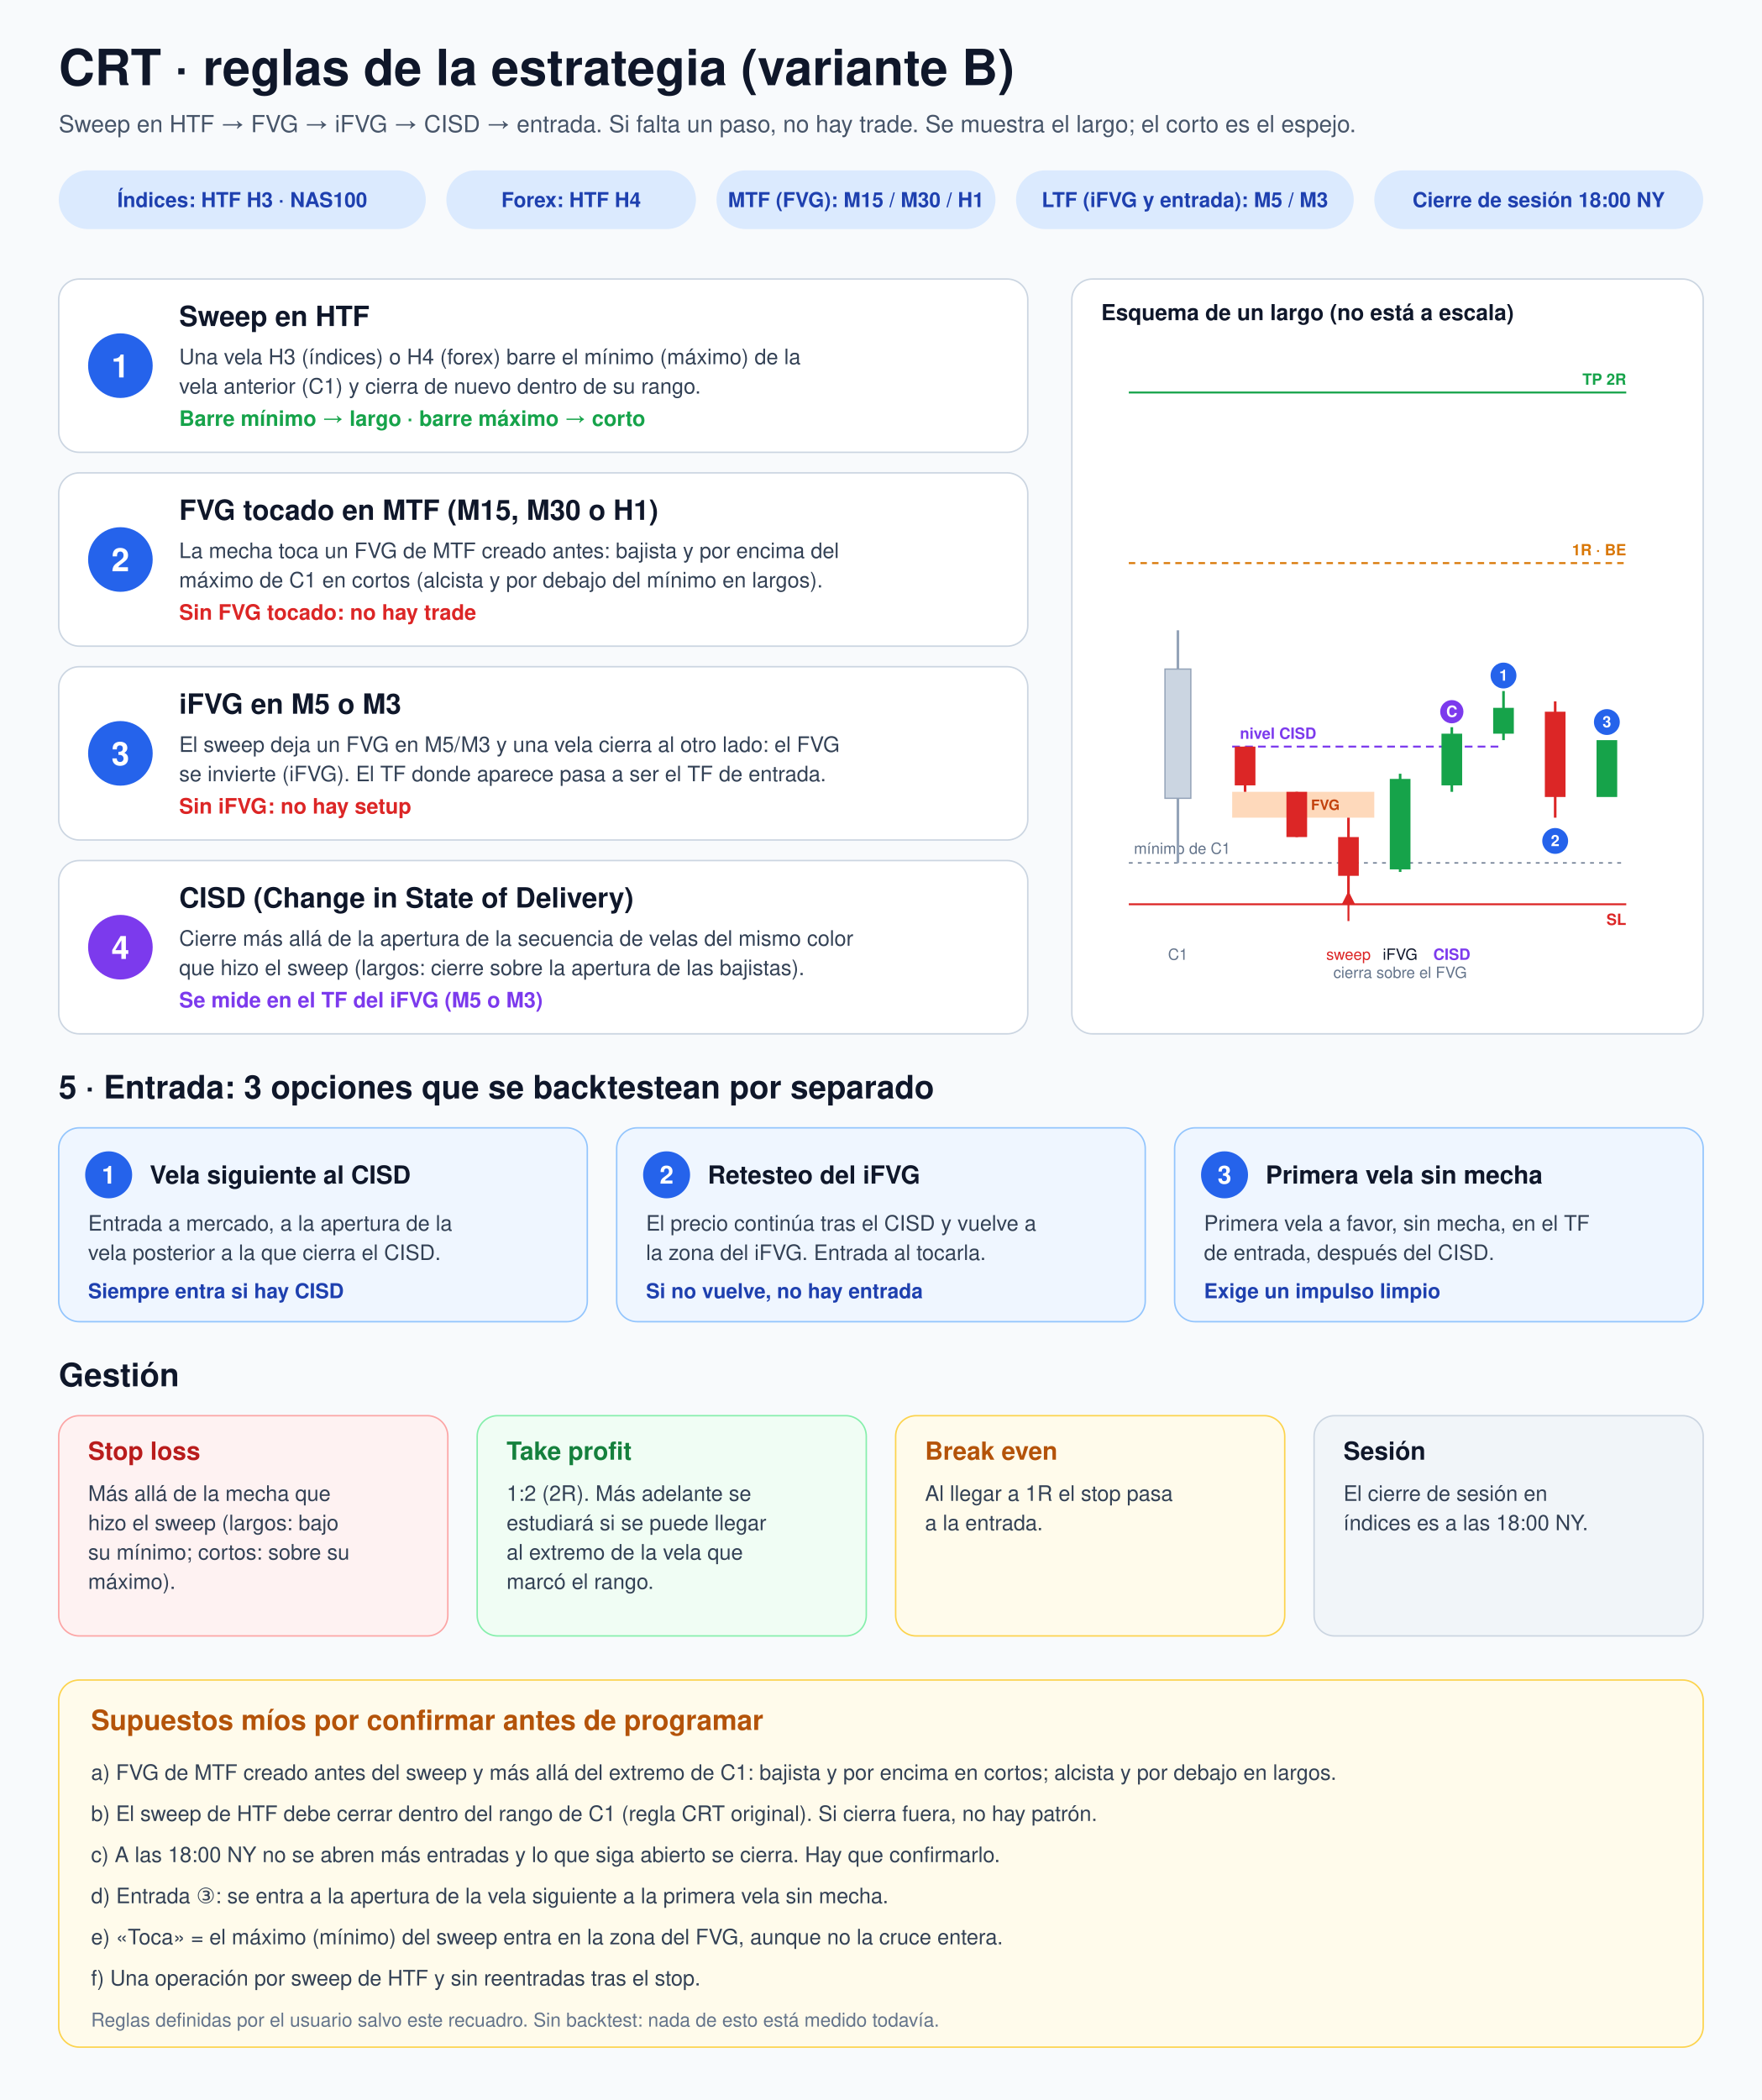
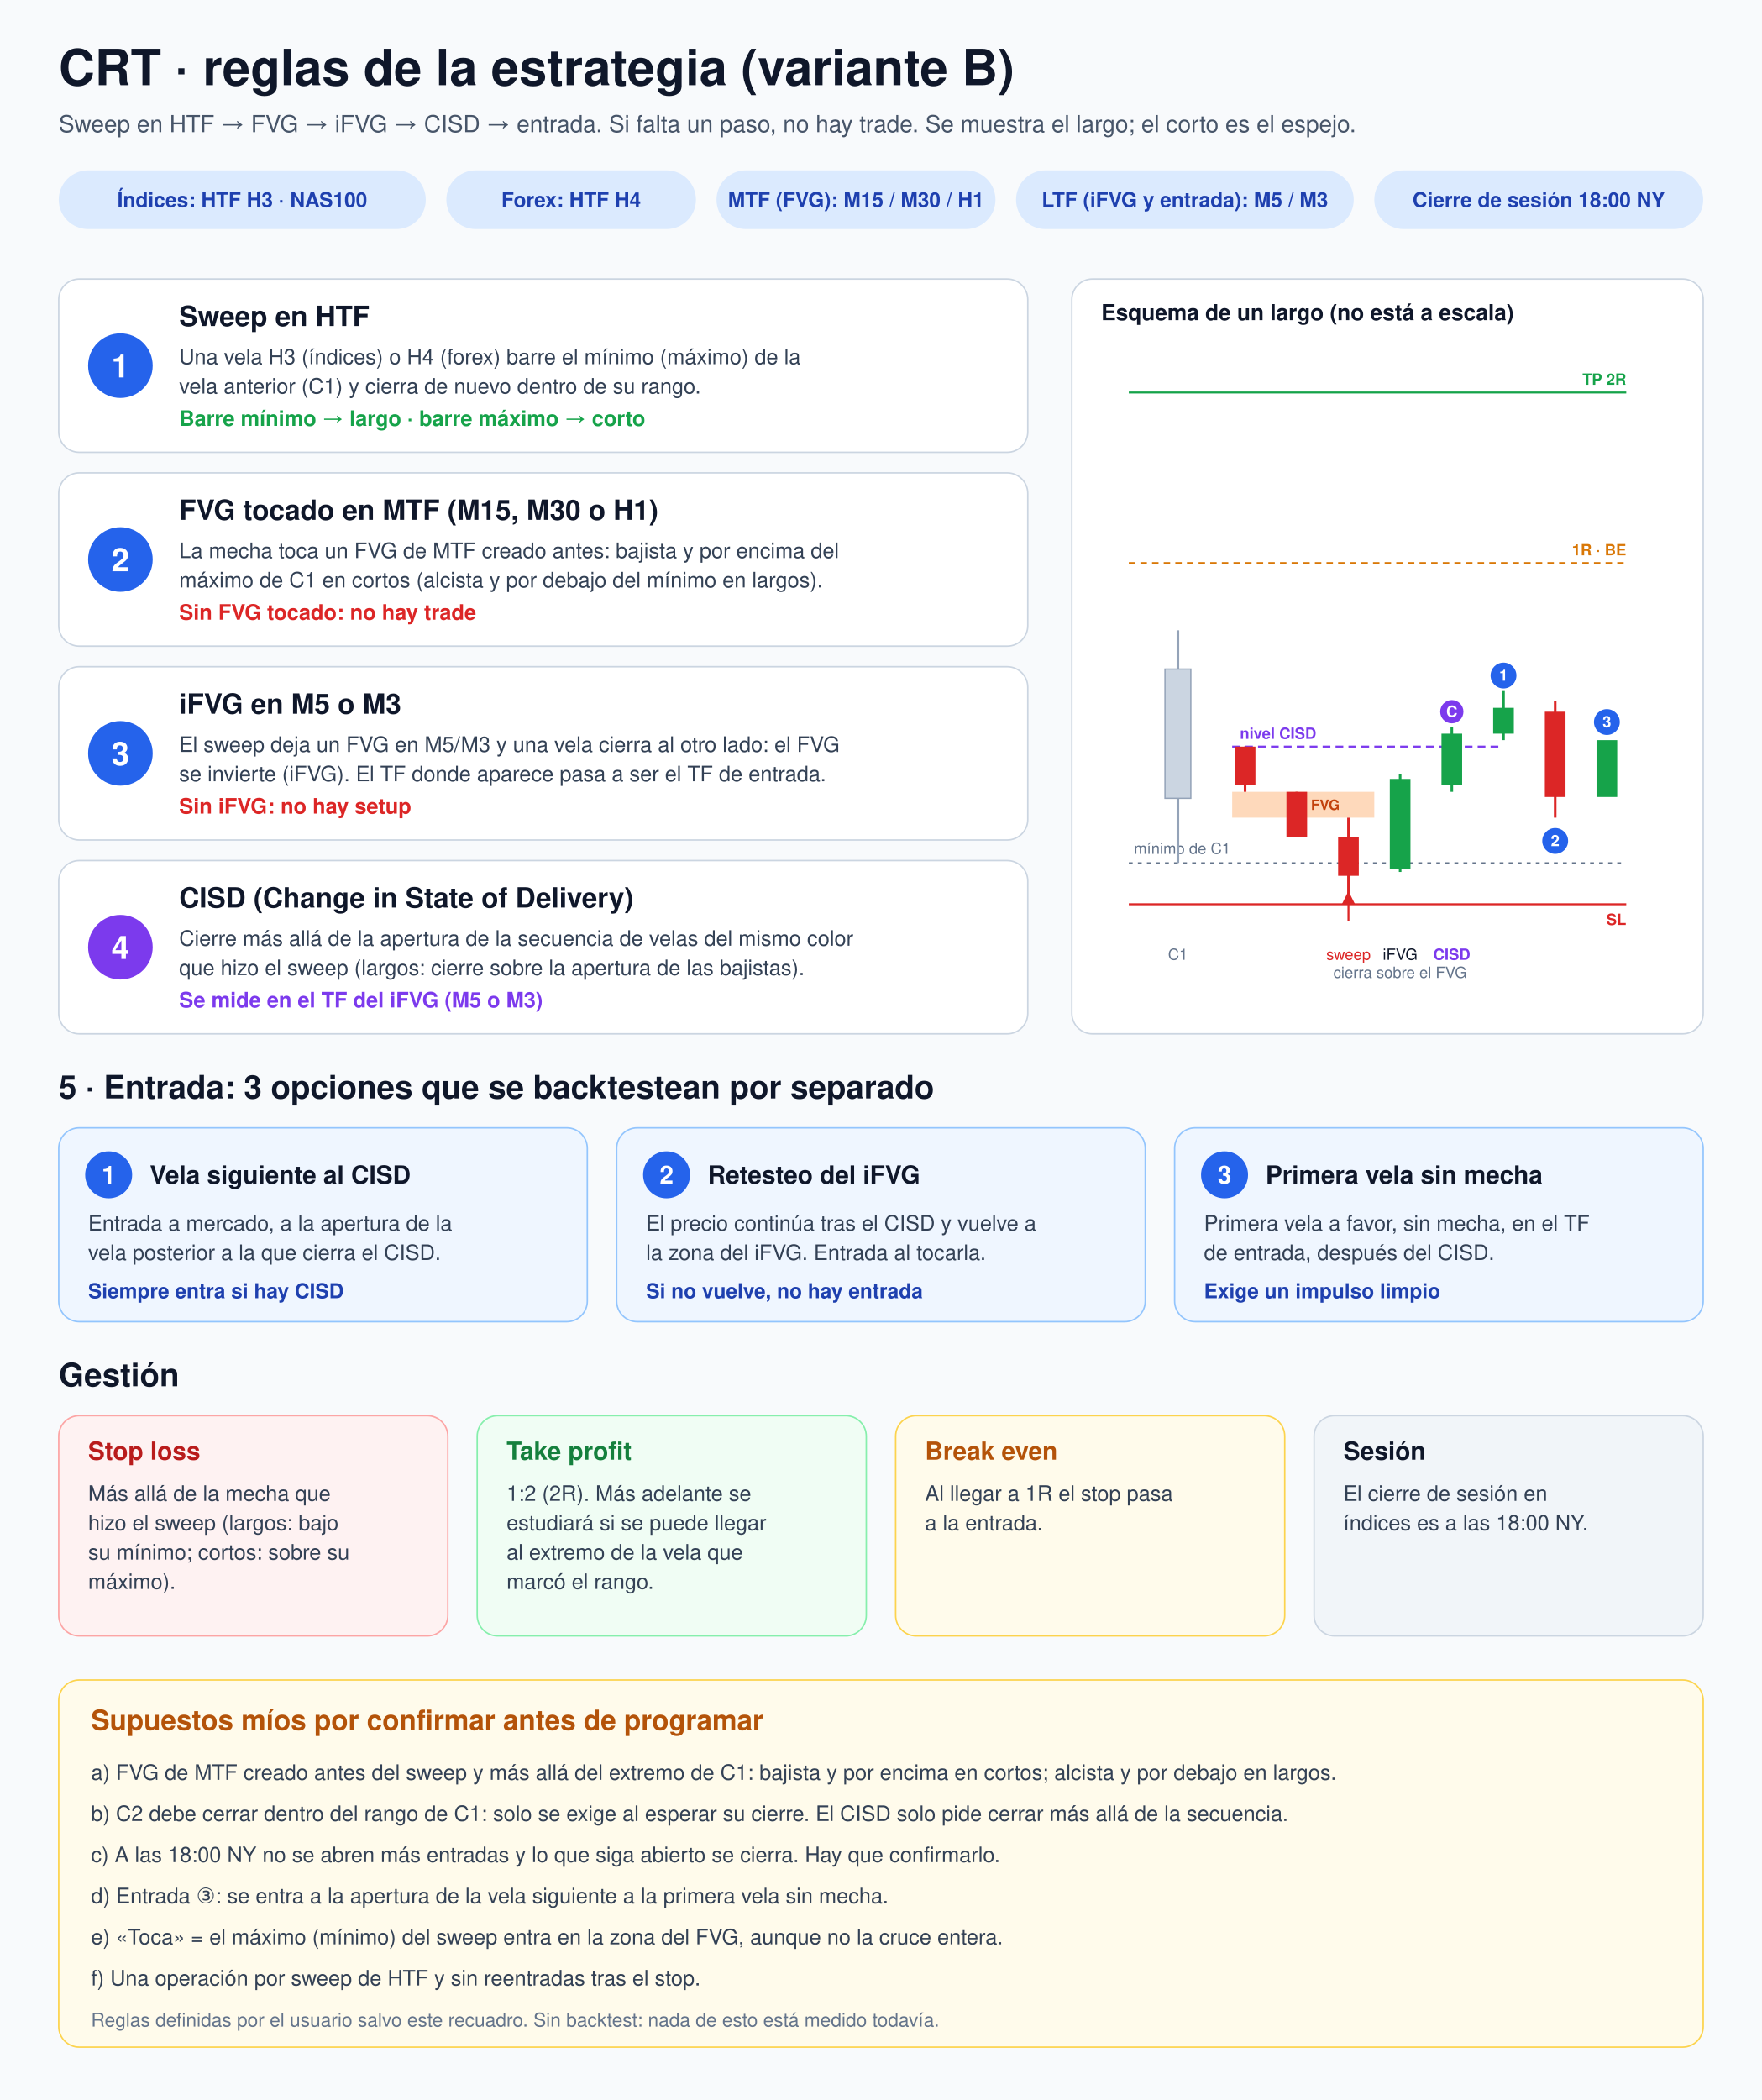
<svg xmlns="http://www.w3.org/2000/svg" viewBox="0 0 1200 1430" width="1200" height="1430" font-family="Segoe UI, Helvetica, Arial, sans-serif">
  <rect width="1200" height="1430" fill="#f8fafc" />
  <text x="40" y="58" font-size="34" font-weight="700" fill="#0f172a">CRT · reglas de la estrategia (variante B)</text>
  <text x="40" y="90" font-size="16" fill="#475569">Sweep en HTF → FVG → iFVG → CISD → entrada. Si falta un paso, no hay trade. Se muestra el largo; el corto es el espejo.</text>
  <g font-size="14" font-weight="600">
    <rect x="40" y="116" width="250" height="40" rx="20" fill="#dbeafe" />
    <text x="165" y="141" text-anchor="middle" fill="#1e40af">Índices: HTF H3 · NAS100</text>
    <rect x="304" y="116" width="170" height="40" rx="20" fill="#dbeafe" />
    <text x="389" y="141" text-anchor="middle" fill="#1e40af">Forex: HTF H4</text>
    <rect x="488" y="116" width="190" height="40" rx="20" fill="#dbeafe" />
    <text x="583" y="141" text-anchor="middle" fill="#1e40af">MTF (FVG): M15 / M30 / H1</text>
    <rect x="692" y="116" width="230" height="40" rx="20" fill="#dbeafe" />
    <text x="807" y="141" text-anchor="middle" fill="#1e40af">LTF (iFVG y entrada): M5 / M3</text>
    <rect x="936" y="116" width="224" height="40" rx="20" fill="#dbeafe" />
    <text x="1048" y="141" text-anchor="middle" fill="#1e40af">Cierre de sesión 18:00 NY</text>
  </g>
  <g>
    <rect x="40" y="190" width="660" height="118" rx="14" fill="#ffffff" stroke="#cbd5e1" />
    <circle cx="82" cy="249" r="22" fill="#2563eb" />
    <text x="82" y="257" text-anchor="middle" font-size="22" font-weight="700" fill="#fff">1</text>
    <text x="122" y="222" font-size="19" font-weight="700" fill="#0f172a">Sweep en HTF</text>
    <text x="122" y="248" font-size="14.5" fill="#334155">Una vela H3 (índices) o H4 (forex) barre el mínimo (máximo) de la</text>
    <text x="122" y="268" font-size="14.5" fill="#334155">vela anterior (C1) y cierra de nuevo dentro de su rango.</text>
    <text x="122" y="290" font-size="14.5" font-weight="600" fill="#16a34a">Barre mínimo → largo · barre máximo → corto</text>
    <rect x="40" y="322" width="660" height="118" rx="14" fill="#ffffff" stroke="#cbd5e1" />
    <circle cx="82" cy="381" r="22" fill="#2563eb" />
    <text x="82" y="389" text-anchor="middle" font-size="22" font-weight="700" fill="#fff">2</text>
    <text x="122" y="354" font-size="19" font-weight="700" fill="#0f172a">FVG tocado en MTF (M15, M30 o H1)</text>
    <text x="122" y="380" font-size="14.5" fill="#334155">La mecha toca un FVG de MTF creado antes: bajista y por encima del</text>
    <text x="122" y="400" font-size="14.5" fill="#334155">máximo de C1 en cortos (alcista y por debajo del mínimo en largos).</text>
    <text x="122" y="422" font-size="14.5" font-weight="600" fill="#dc2626">Sin FVG tocado: no hay trade</text>
    <rect x="40" y="454" width="660" height="118" rx="14" fill="#ffffff" stroke="#cbd5e1" />
    <circle cx="82" cy="513" r="22" fill="#2563eb" />
    <text x="82" y="521" text-anchor="middle" font-size="22" font-weight="700" fill="#fff">3</text>
    <text x="122" y="486" font-size="19" font-weight="700" fill="#0f172a">iFVG en M5 o M3</text>
    <text x="122" y="512" font-size="14.5" fill="#334155">El sweep deja un FVG en M5/M3 y una vela cierra al otro lado: el FVG</text>
    <text x="122" y="532" font-size="14.5" fill="#334155">se invierte (iFVG). El TF donde aparece pasa a ser el TF de entrada.</text>
    <text x="122" y="554" font-size="14.5" font-weight="600" fill="#dc2626">Sin iFVG: no hay setup</text>
    <rect x="40" y="586" width="660" height="118" rx="14" fill="#ffffff" stroke="#cbd5e1" />
    <circle cx="82" cy="645" r="22" fill="#7c3aed" />
    <text x="82" y="653" text-anchor="middle" font-size="22" font-weight="700" fill="#fff">4</text>
    <text x="122" y="618" font-size="19" font-weight="700" fill="#0f172a">CISD (Change in State of Delivery)</text>
    <text x="122" y="644" font-size="14.5" fill="#334155">Cierre más allá de la apertura de la secuencia de velas del mismo color</text>
    <text x="122" y="664" font-size="14.5" fill="#334155">que hizo el sweep (largos: cierre sobre la apertura de las bajistas).</text>
    <text x="122" y="686" font-size="14.5" font-weight="600" fill="#7c3aed">Se mide en el TF del iFVG (M5 o M3)</text>
  </g>
  <rect x="730" y="190" width="430" height="514" rx="14" fill="#ffffff" stroke="#cbd5e1" />
  <text x="750" y="218" font-size="15" font-weight="700" fill="#0f172a">Esquema de un largo (no está a escala)</text>
  <g transform="translate(760,240) scale(0.88)" font-size="12">
    <line x1="10" y1="31" x2="395" y2="31" stroke="#16a34a" stroke-width="1.5" />
    <text x="395" y="25" text-anchor="end" fill="#16a34a" font-weight="700">TP 2R</text>
    <line x1="10" y1="163" x2="395" y2="163" stroke="#d97706" stroke-width="1.5" stroke-dasharray="5 4" />
    <text x="395" y="157" text-anchor="end" fill="#d97706" font-weight="700">1R · BE</text>
    <line x1="10" y1="427" x2="395" y2="427" stroke="#dc2626" stroke-width="1.5" />
    <text x="395" y="443" text-anchor="end" fill="#dc2626" font-weight="700">SL</text>
    <line x1="10" y1="395" x2="395" y2="395" stroke="#64748b" stroke-width="1" stroke-dasharray="3 4" />
    <text x="14" y="388" fill="#64748b">mínimo de C1</text>
    <line x1="90" y1="305" x2="300" y2="305" stroke="#7c3aed" stroke-width="1.5" stroke-dasharray="6 4" />
    <text x="96" y="299" fill="#7c3aed" font-weight="700">nivel CISD</text>
    <line x1="48" y1="215" x2="48" y2="395" stroke="#94a3b8" stroke-width="2" />
    <rect x="38" y="245" width="20" height="100" fill="#cbd5e1" stroke="#94a3b8" />
    <text x="48" y="470" text-anchor="middle" fill="#64748b">C1</text>
    <rect x="90" y="340" width="110" height="20" fill="#fb923c" opacity="0.35" />
    <text x="151" y="354" font-size="11" fill="#c2410c" font-weight="700">FVG</text>
    <line x1="100" y1="305" x2="100" y2="340" stroke="#dc2626" stroke-width="2" />
    <rect x="92" y="305" width="16" height="30" fill="#dc2626" />
    <line x1="140" y1="340" x2="140" y2="375" stroke="#dc2626" stroke-width="2" />
    <rect x="132" y="340" width="16" height="35" fill="#dc2626" />
    <line x1="180" y1="360" x2="180" y2="420" stroke="#dc2626" stroke-width="2" />
    <rect x="172" y="375" width="16" height="30" fill="#dc2626" />
    <text x="180" y="470" text-anchor="middle" fill="#dc2626">sweep</text>
    <path d="M180 440 L180 422" stroke="#dc2626" stroke-width="1.5" marker-end="url(#a)" />
    <line x1="220" y1="326" x2="220" y2="402" stroke="#16a34a" stroke-width="2" />
    <rect x="212" y="330" width="16" height="70" fill="#16a34a" />
    <text x="220" y="470" text-anchor="middle" fill="#0f172a">iFVG</text>
    <text x="220" y="484" text-anchor="middle" fill="#64748b">cierra sobre el FVG</text>
    <line x1="260" y1="290" x2="260" y2="340" stroke="#16a34a" stroke-width="2" />
    <rect x="252" y="295" width="16" height="40" fill="#16a34a" />
    <circle cx="260" cy="278" r="9" fill="#7c3aed" />
    <text x="260" y="282" text-anchor="middle" fill="#fff" font-weight="700">C</text>
    <text x="260" y="470" text-anchor="middle" fill="#7c3aed" font-weight="700">CISD</text>
    <line x1="300" y1="262" x2="300" y2="300" stroke="#16a34a" stroke-width="2" />
    <rect x="292" y="275" width="16" height="20" fill="#16a34a" />
    <circle cx="300" cy="250" r="10" fill="#2563eb" />
    <text x="300" y="254" text-anchor="middle" fill="#fff" font-weight="700">1</text>
    <line x1="340" y1="270" x2="340" y2="360" stroke="#dc2626" stroke-width="2" />
    <rect x="332" y="278" width="16" height="66" fill="#dc2626" />
    <circle cx="340" cy="378" r="10" fill="#2563eb" />
    <text x="340" y="382" text-anchor="middle" fill="#fff" font-weight="700">2</text>
    <rect x="372" y="300" width="16" height="44" fill="#16a34a" />
    <circle cx="380" cy="286" r="10" fill="#2563eb" />
    <text x="380" y="290" text-anchor="middle" fill="#fff" font-weight="700">3</text>
  </g>
  <defs>
    <marker id="a" viewBox="0 0 10 10" refX="5" refY="5" markerWidth="7" markerHeight="7" orient="auto-start-reverse">
      <path d="M0 0 L10 5 L0 10 z" fill="#dc2626" />
    </marker>
  </defs>
  <text x="40" y="748" font-size="22" font-weight="700" fill="#0f172a">5 · Entrada: 3 opciones que se backtestean por separado</text>
  <g>
    <rect x="40" y="768" width="360" height="132" rx="14" fill="#eff6ff" stroke="#93c5fd" />
    <circle cx="74" cy="800" r="16" fill="#2563eb" />
    <text x="74" y="806" text-anchor="middle" font-size="17" font-weight="700" fill="#fff">1</text>
    <text x="102" y="806" font-size="17" font-weight="700" fill="#0f172a">Vela siguiente al CISD</text>
    <text x="60" y="838" font-size="14.5" fill="#334155">Entrada a mercado, a la apertura de la</text>
    <text x="60" y="858" font-size="14.5" fill="#334155">vela posterior a la que cierra el CISD.</text>
    <text x="60" y="884" font-size="14" font-weight="600" fill="#1e40af">Siempre entra si hay CISD</text>
    <rect x="420" y="768" width="360" height="132" rx="14" fill="#eff6ff" stroke="#93c5fd" />
    <circle cx="454" cy="800" r="16" fill="#2563eb" />
    <text x="454" y="806" text-anchor="middle" font-size="17" font-weight="700" fill="#fff">2</text>
    <text x="482" y="806" font-size="17" font-weight="700" fill="#0f172a">Retesteo del iFVG</text>
    <text x="440" y="838" font-size="14.5" fill="#334155">El precio continúa tras el CISD y vuelve a</text>
    <text x="440" y="858" font-size="14.5" fill="#334155">la zona del iFVG. Entrada al tocarla.</text>
    <text x="440" y="884" font-size="14" font-weight="600" fill="#1e40af">Si no vuelve, no hay entrada</text>
    <rect x="800" y="768" width="360" height="132" rx="14" fill="#eff6ff" stroke="#93c5fd" />
    <circle cx="834" cy="800" r="16" fill="#2563eb" />
    <text x="834" y="806" text-anchor="middle" font-size="17" font-weight="700" fill="#fff">3</text>
    <text x="862" y="806" font-size="17" font-weight="700" fill="#0f172a">Primera vela sin mecha</text>
    <text x="820" y="838" font-size="14.5" fill="#334155">Primera vela a favor, sin mecha, en el TF</text>
    <text x="820" y="858" font-size="14.5" fill="#334155">de entrada, después del CISD.</text>
    <text x="820" y="884" font-size="14" font-weight="600" fill="#1e40af">Exige un impulso limpio</text>
  </g>
  <text x="40" y="944" font-size="22" font-weight="700" fill="#0f172a">Gestión</text>
  <g>
    <rect x="40" y="964" width="265" height="150" rx="14" fill="#fef2f2" stroke="#fca5a5" />
    <text x="60" y="994" font-size="17" font-weight="700" fill="#b91c1c">Stop loss</text>
    <text x="60" y="1022" font-size="14.5" fill="#334155">Más allá de la mecha que</text>
    <text x="60" y="1042" font-size="14.5" fill="#334155">hizo el sweep (largos: bajo</text>
    <text x="60" y="1062" font-size="14.5" fill="#334155">su mínimo; cortos: sobre su</text>
    <text x="60" y="1082" font-size="14.5" fill="#334155">máximo).</text>
    <rect x="325" y="964" width="265" height="150" rx="14" fill="#f0fdf4" stroke="#86efac" />
    <text x="345" y="994" font-size="17" font-weight="700" fill="#15803d">Take profit</text>
    <text x="345" y="1022" font-size="14.5" fill="#334155">1:2 (2R). Más adelante se</text>
    <text x="345" y="1042" font-size="14.5" fill="#334155">estudiará si se puede llegar</text>
    <text x="345" y="1062" font-size="14.5" fill="#334155">al extremo de la vela que</text>
    <text x="345" y="1082" font-size="14.5" fill="#334155">marcó el rango.</text>
    <rect x="610" y="964" width="265" height="150" rx="14" fill="#fffbeb" stroke="#fcd34d" />
    <text x="630" y="994" font-size="17" font-weight="700" fill="#b45309">Break even</text>
    <text x="630" y="1022" font-size="14.5" fill="#334155">Al llegar a 1R el stop pasa</text>
    <text x="630" y="1042" font-size="14.5" fill="#334155">a la entrada.</text>
    <rect x="895" y="964" width="265" height="150" rx="14" fill="#f1f5f9" stroke="#cbd5e1" />
    <text x="915" y="994" font-size="17" font-weight="700" fill="#0f172a">Sesión</text>
    <text x="915" y="1022" font-size="14.5" fill="#334155">El cierre de sesión en</text>
    <text x="915" y="1042" font-size="14.5" fill="#334155">índices es a las 18:00 NY.</text>
  </g>
  <rect x="40" y="1144" width="1120" height="250" rx="14" fill="#fffbeb" stroke="#fcd34d" />
  <text x="62" y="1178" font-size="19" font-weight="700" fill="#b45309">Supuestos míos por confirmar antes de programar</text>
  <g font-size="14.5" fill="#334155">
    <text x="62" y="1212">a) FVG de MTF creado antes del sweep y más allá del extremo de C1: bajista y por encima en cortos; alcista y por debajo en largos.</text>
-     <text x="62" y="1240">b) El sweep de HTF debe cerrar dentro del rango de C1 (regla CRT original). Si cierra fuera, no hay patrón.</text>
+     <text x="62" y="1240">b) C2 debe cerrar dentro del rango de C1: solo se exige al esperar su cierre. El CISD solo pide cerrar más allá de la secuencia.</text>
    <text x="62" y="1268">c) A las 18:00 NY no se abren más entradas y lo que siga abierto se cierra. Hay que confirmarlo.</text>
    <text x="62" y="1296">d) Entrada ③: se entra a la apertura de la vela siguiente a la primera vela sin mecha.</text>
    <text x="62" y="1324">e) «Toca» = el máximo (mínimo) del sweep entra en la zona del FVG, aunque no la cruce entera.</text>
    <text x="62" y="1352">f) Una operación por sweep de HTF y sin reentradas tras el stop.</text>
    <text x="62" y="1380" font-size="13" fill="#64748b">Reglas definidas por el usuario salvo este recuadro. Sin backtest: nada de esto está medido todavía.</text>
  </g>
</svg>
